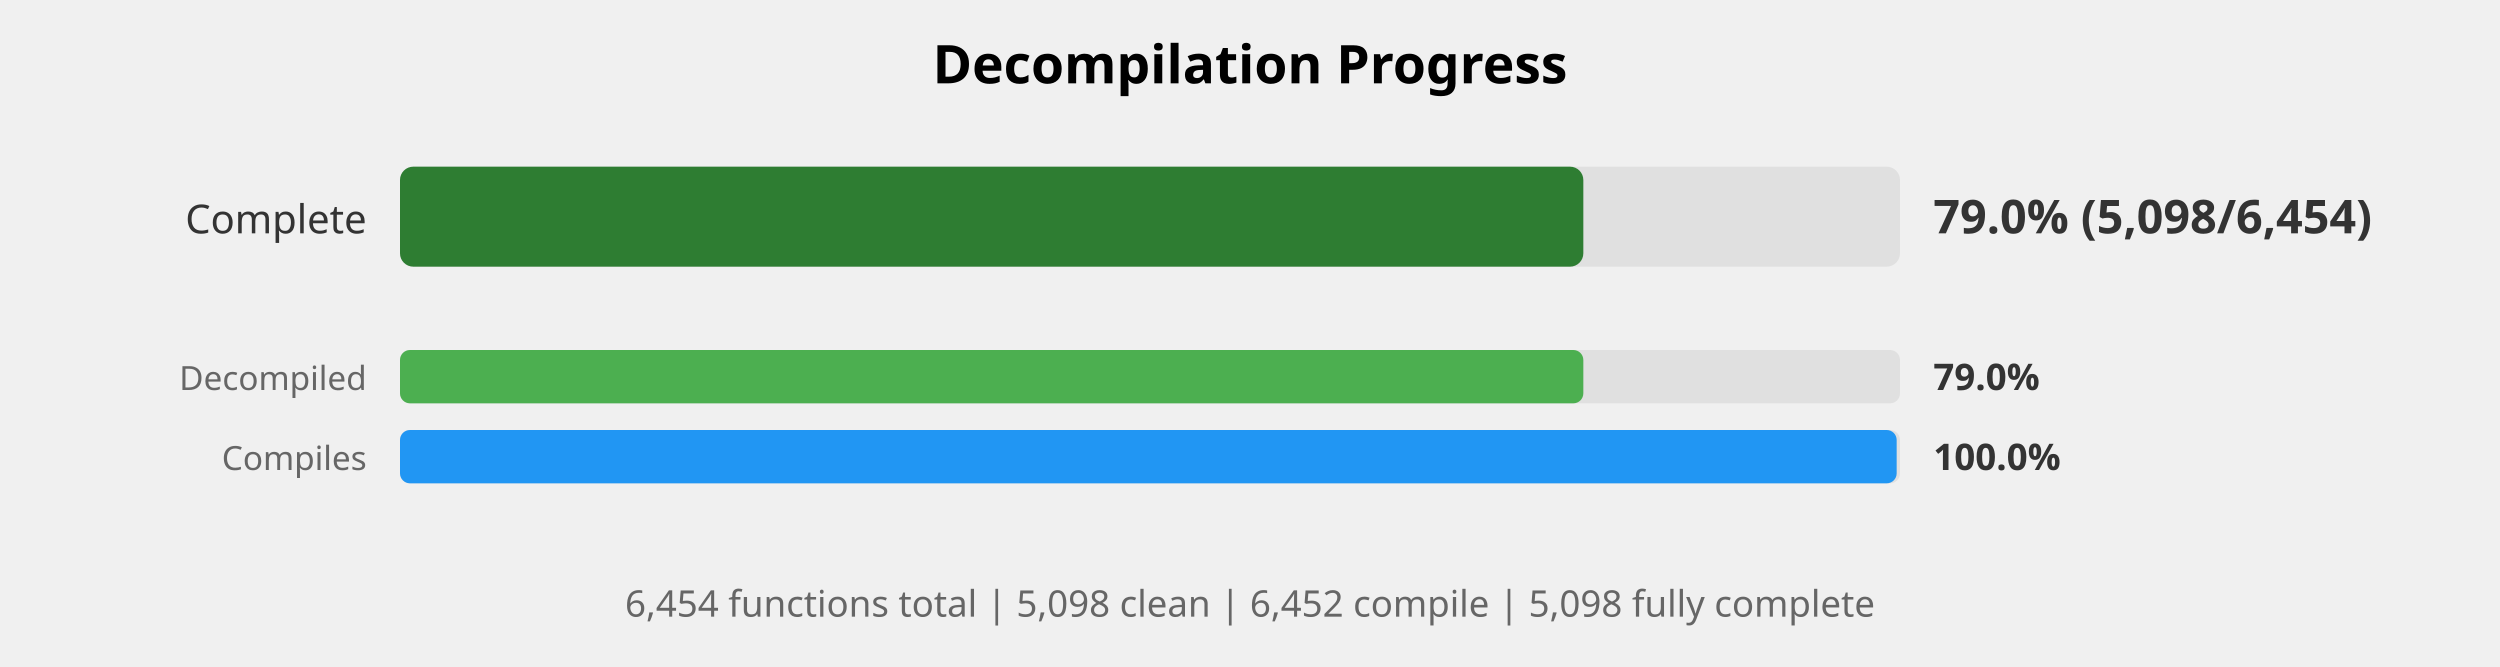
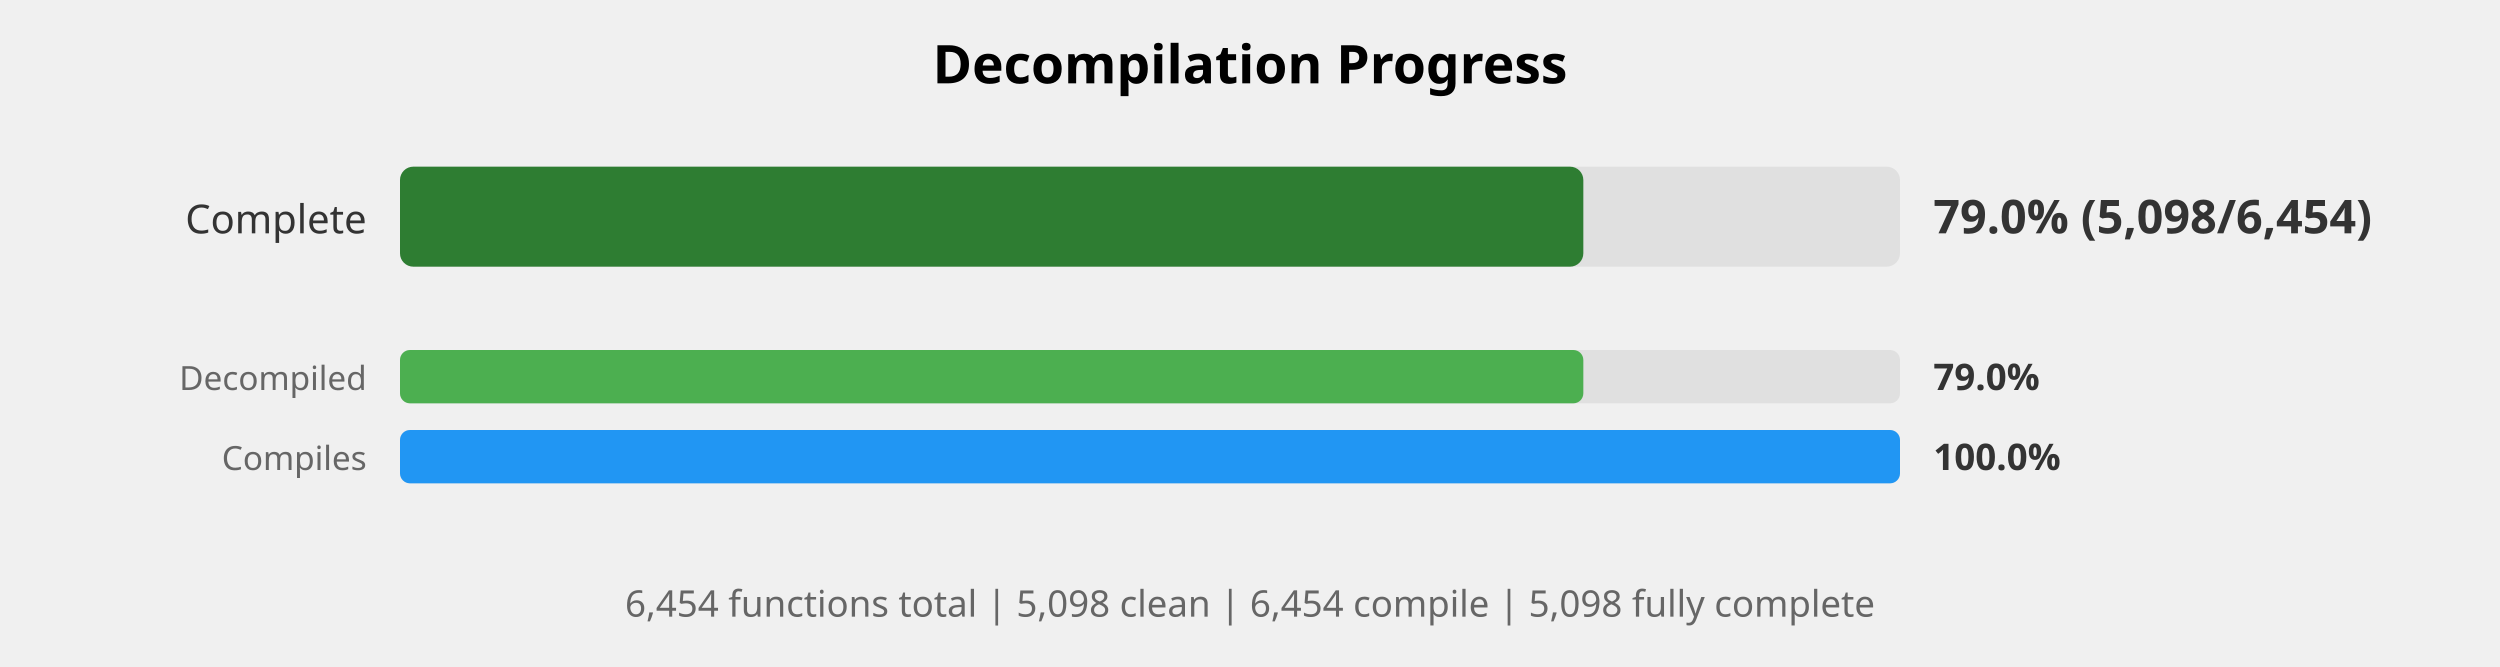
<svg xmlns="http://www.w3.org/2000/svg" width="750" height="200" viewBox="0 0 750 200">
  <style>
    .title { font: bold 16px sans-serif; }
    .label { font: 12px sans-serif; fill: #333; }
    .small-label { font: 10px sans-serif; fill: #666; }
    .percent { font: bold 14px sans-serif; fill: #333; }
    .small-percent { font: bold 11px sans-serif; fill: #333; }
    .summary { font: 11px sans-serif; fill: #666; }
  </style>
  <rect width="100%%" height="100%%" fill="white" />
  <text x="375" y="25" class="title" text-anchor="middle">Decompilation Progress</text>
  <text x="110" y="70" class="label" text-anchor="end">Complete</text>
  <rect x="120" y="50" width="450" height="30" fill="#E0E0E0" rx="4" />
  <rect x="120" y="50" width="355" height="30" fill="#2E7D32" rx="4" />
  <text x="580" y="70" class="percent">79.0% (5,098/6,454)</text>
  <text x="110" y="117" class="small-label" text-anchor="end">Decompiled</text>
  <rect x="120" y="105" width="450" height="16" fill="#E0E0E0" rx="3" />
  <rect x="120" y="105" width="355" height="16" fill="#4CAF50" rx="3" />
  <text x="580" y="117" class="small-percent">79.0%</text>
  <text x="110" y="141" class="small-label" text-anchor="end">Compiles</text>
  <rect x="120" y="129" width="450" height="16" fill="#E0E0E0" rx="3" />
-   <rect x="120" y="129" width="449" height="16" fill="#2196F3" rx="3" />
+   <rect x="120" y="129" width="450" height="16" fill="#2196F3" rx="3" />
  <text x="580" y="141" class="small-percent">100.0%</text>
  <text x="375" y="185" class="summary" text-anchor="middle">
-     6,454 functions total | 5,098 clean | 6,452 compile | 5,098 fully complete
+     6,454 functions total | 5,098 clean | 6,454 compile | 5,098 fully complete
  </text>
</svg>
